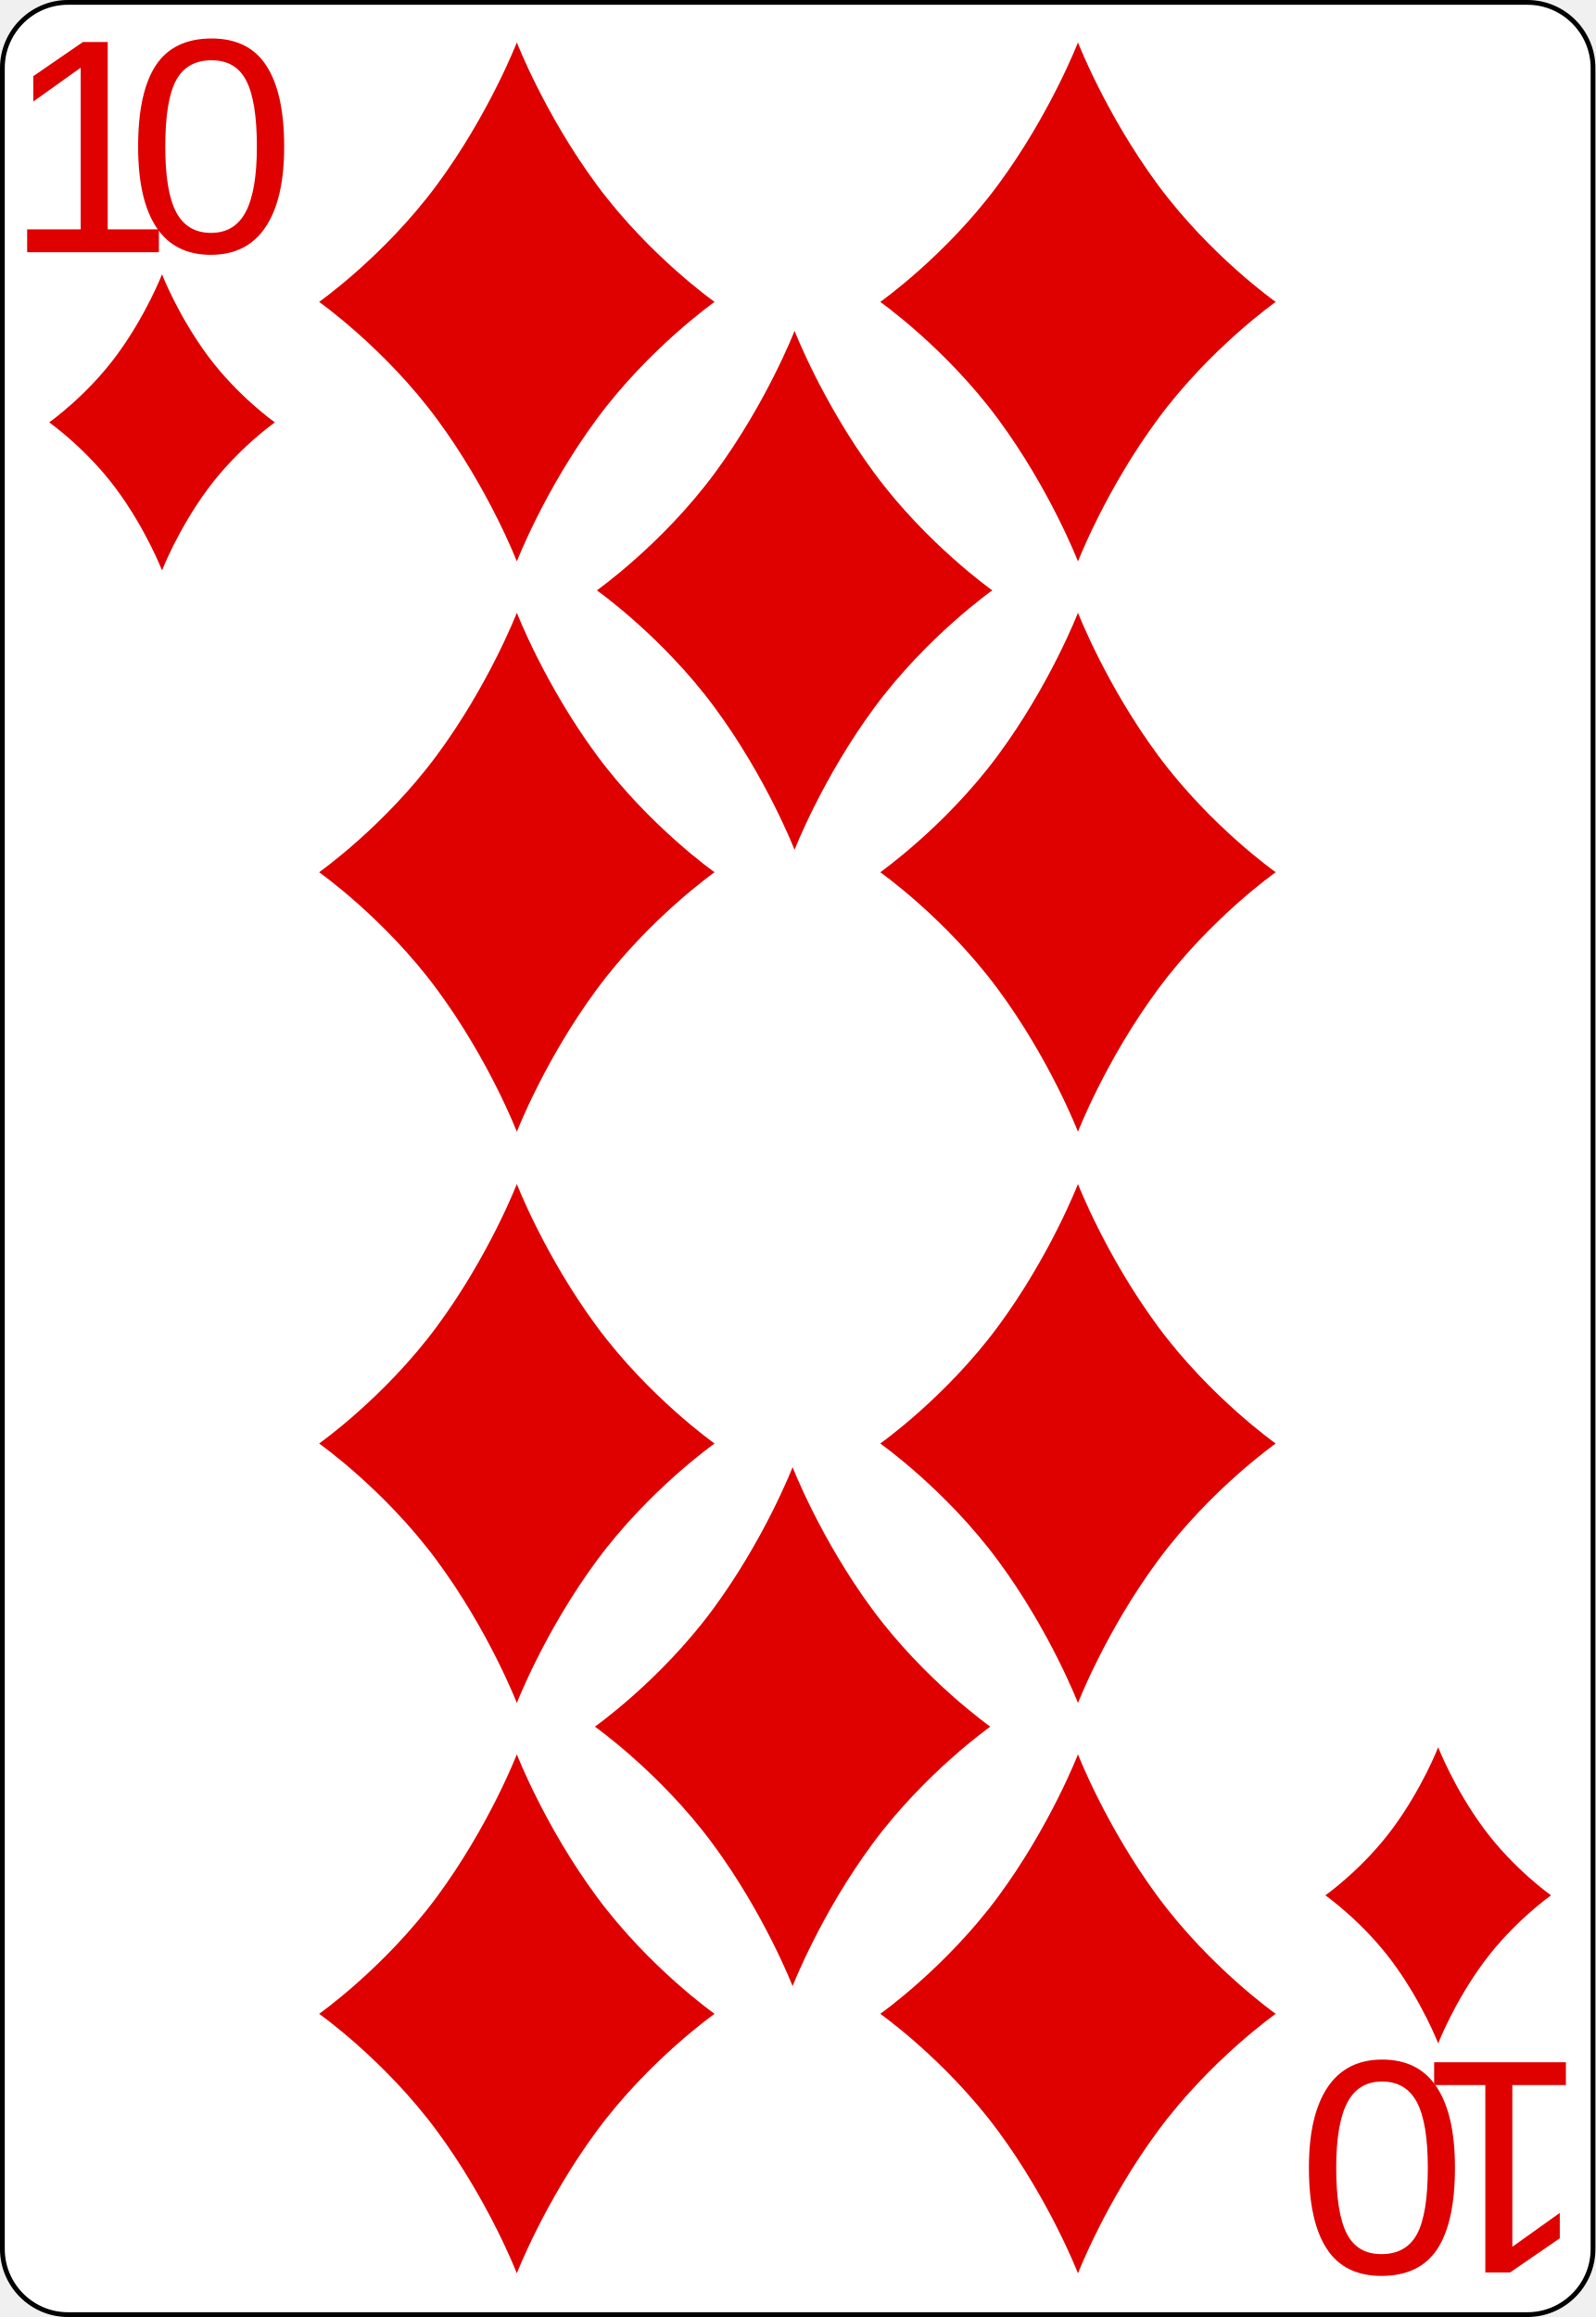
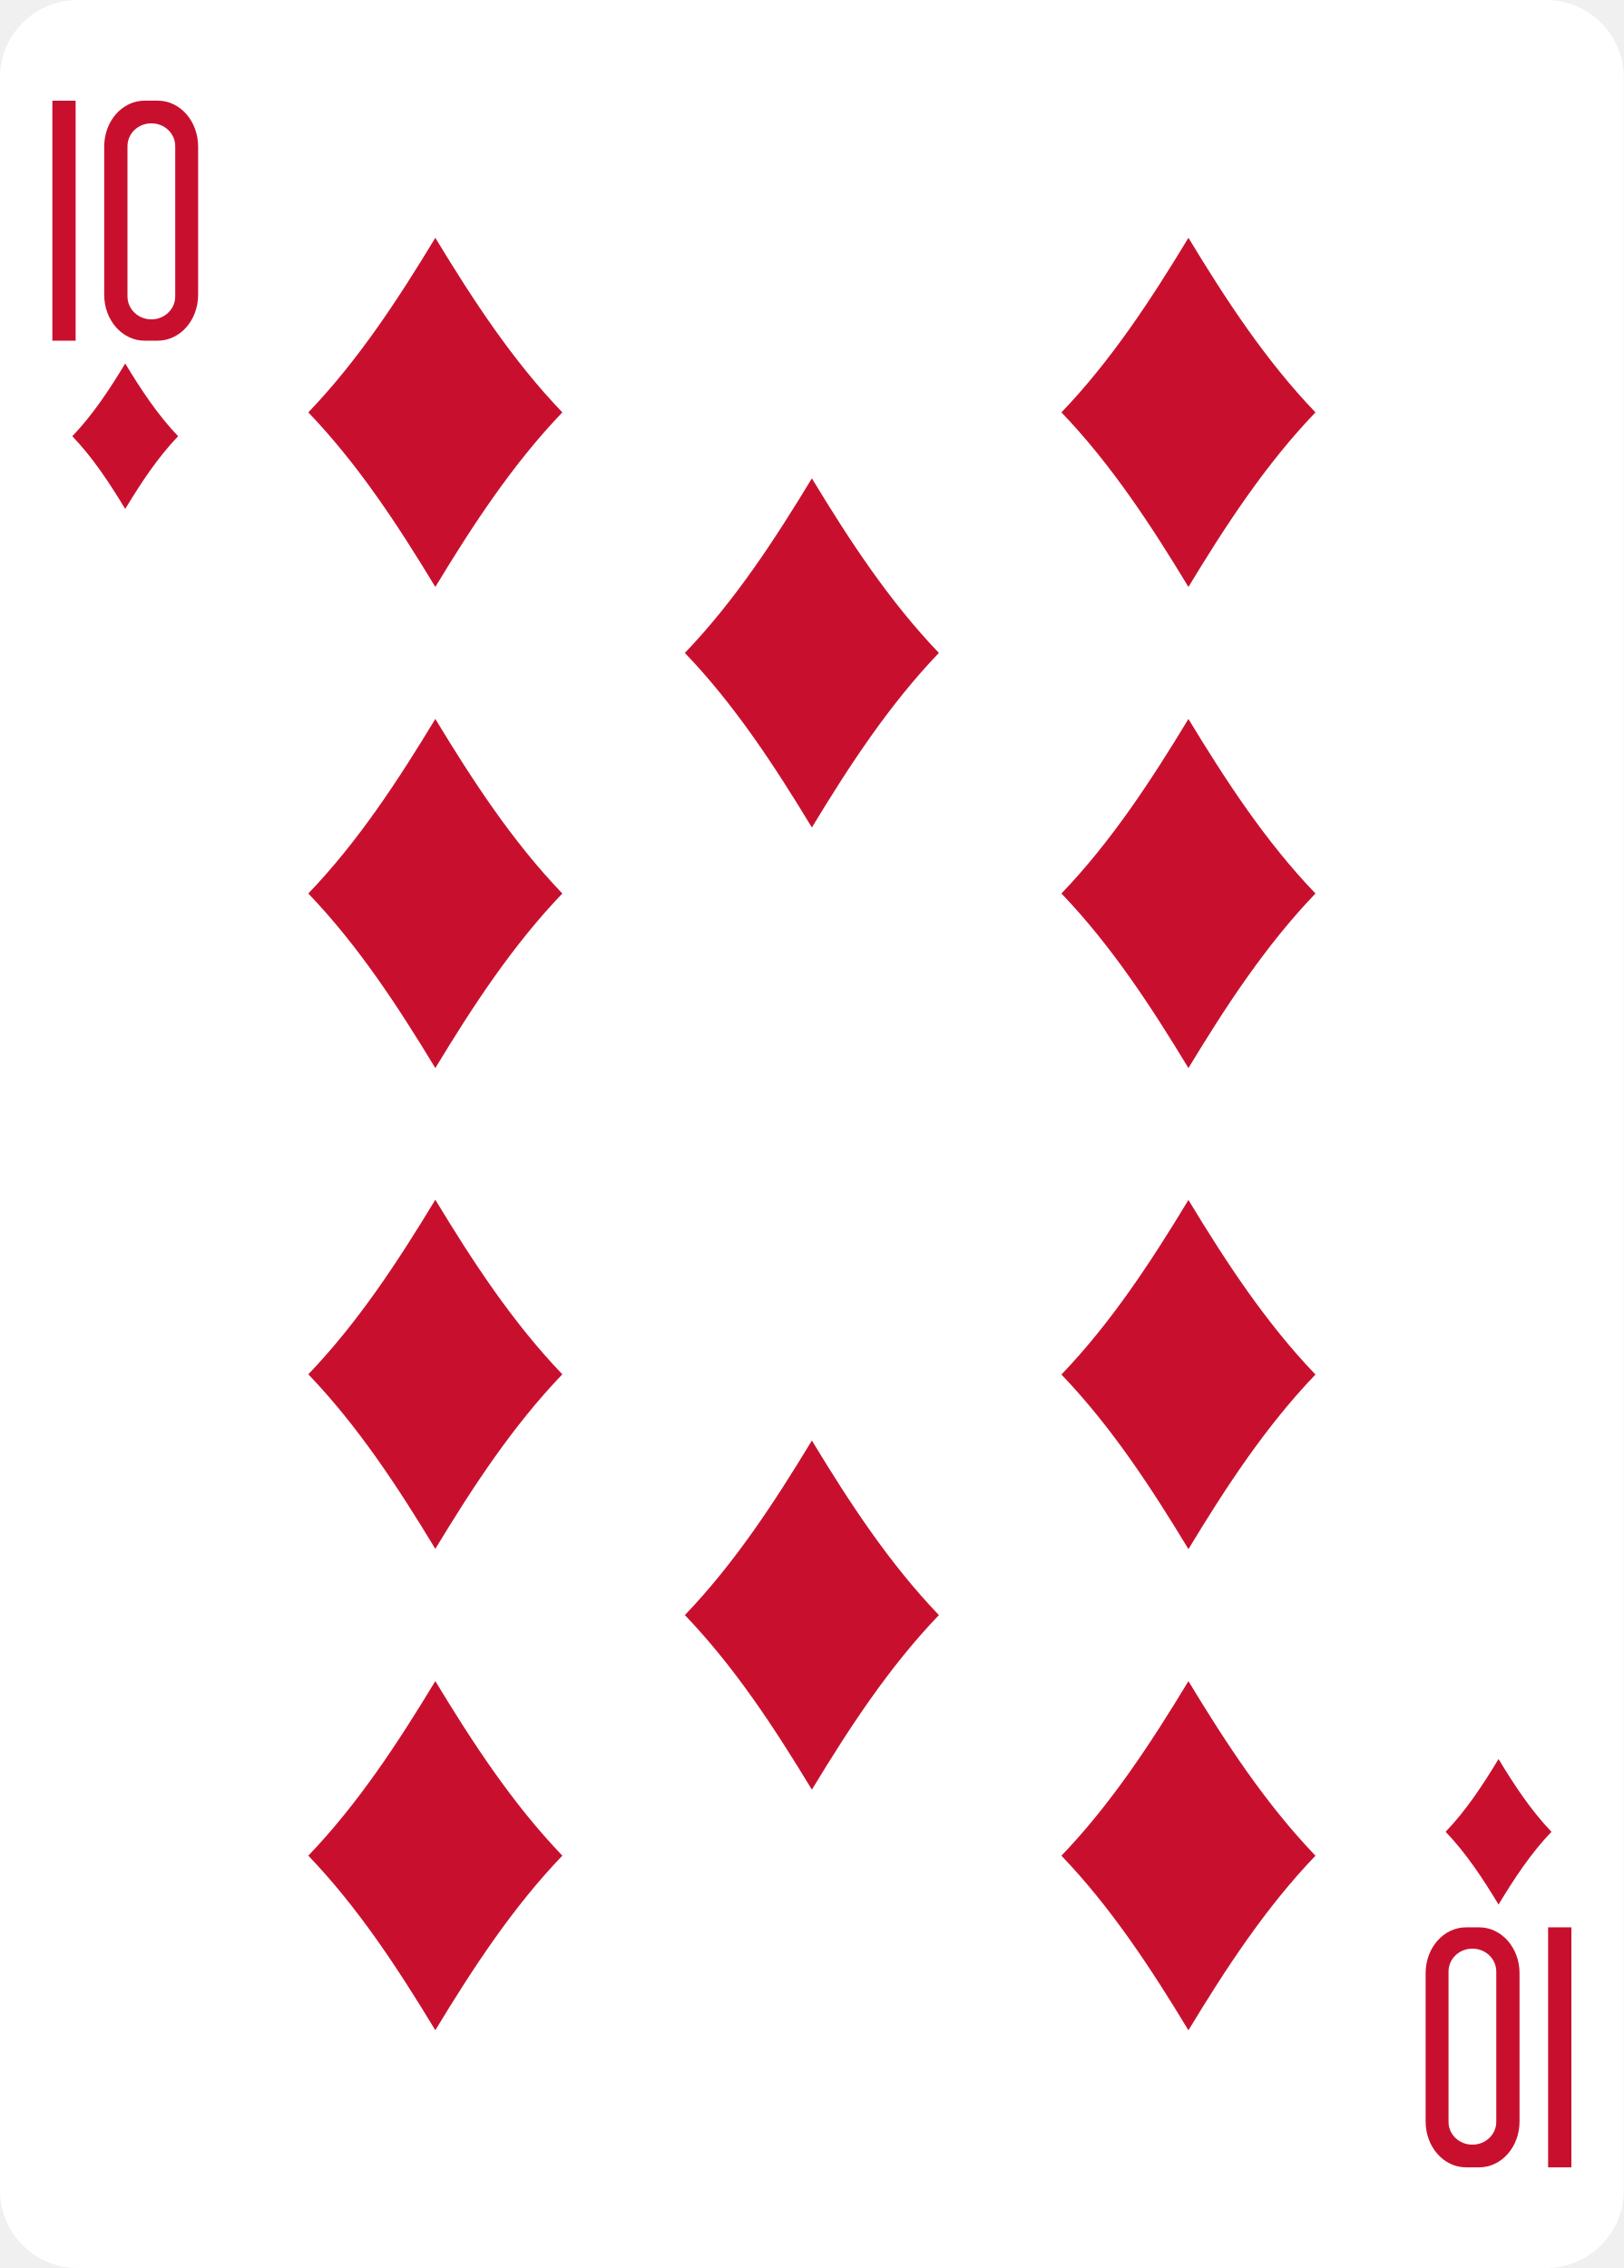
- <svg xmlns="http://www.w3.org/2000/svg" xmlns:xlink="http://www.w3.org/1999/xlink" width="167.087pt" height="242.667pt" viewBox="0 0 167.087 242.667" xml:space="preserve" id="svg2" version="1.1">
-   <defs id="defs41">
-     <radialGradient xlink:href="#linearGradient3773" id="radialGradient3781" cx="-0.158" cy="-8.835" fx="-0.158" fy="-8.835" r="8" gradientTransform="matrix(-1.584269,-0.02349808,0.03071979,-2.477574,-0.2485638,-26.71351)" gradientUnits="userSpaceOnUse" />
-     <linearGradient id="linearGradient3773">
-       <stop style="stop-color:#000000;stop-opacity:1;" offset="0" id="stop3775" />
-       <stop style="stop-color:#000000;stop-opacity:0.649;" offset="1" id="stop3777" />
-     </linearGradient>
-     <radialGradient xlink:href="#linearGradient3773" id="radialGradient3957" cx="-0.158" cy="-8.835" fx="-0.158" fy="-8.835" r="8" gradientTransform="matrix(-1.584269,-0.02349808,0.03071979,-2.477574,-0.2485638,-26.71351)" gradientUnits="userSpaceOnUse" />
-     <linearGradient id="linearGradient3959">
-       <stop style="stop-color:#000000;stop-opacity:1;" offset="0" id="stop3961" />
-       <stop style="stop-color:#000000;stop-opacity:0.649;" offset="1" id="stop3963" />
-     </linearGradient>
-     <radialGradient r="81.903" fy="509.476" fx="168.025" cy="509.476" cx="168.025" gradientTransform="matrix(1.25656,-0.7774064,0.3366382,0.5361257,-221.2021,359.2426)" gradientUnits="userSpaceOnUse" id="radialGradient3975" xlink:href="#linearGradient3784-4" />
-     <linearGradient id="linearGradient3784-4">
-       <stop style="stop-color:#ffffff;stop-opacity:0.435;" offset="0" id="stop3786-8" />
-       <stop style="stop-color:#000000;stop-opacity:0;" offset="1" id="stop3788-6" />
-     </linearGradient>
-     <radialGradient xlink:href="#linearGradient3784-4-5" id="radialGradient3929" gradientUnits="userSpaceOnUse" gradientTransform="matrix(1.25656,-0.7774064,0.3366382,0.5361257,-221.2021,359.2426)" cx="168.025" cy="509.476" fx="168.025" fy="509.476" r="81.903" />
-     <linearGradient id="linearGradient3784-4-5">
-       <stop style="stop-color:#ffffff;stop-opacity:0.489;" offset="0" id="stop3786-8-0" />
-       <stop style="stop-color:#000000;stop-opacity:0;" offset="1" id="stop3788-6-3" />
-     </linearGradient>
-     <radialGradient xlink:href="#linearGradient3784-4-1" id="radialGradient3927" gradientUnits="userSpaceOnUse" gradientTransform="matrix(1.25656,-0.7774064,0.3366382,0.5361257,-221.2021,359.2426)" cx="168.025" cy="509.476" fx="168.025" fy="509.476" r="81.903" />
-     <linearGradient id="linearGradient3784-4-1">
-       <stop style="stop-color:#ffffff;stop-opacity:0.237;" offset="0" id="stop3786-8-03" />
-       <stop style="stop-color:#000000;stop-opacity:0;" offset="1" id="stop3788-6-6" />
-     </linearGradient>
-     <linearGradient id="linearGradient3768">
-       <stop style="stop-color:#df0000;stop-opacity:1;" offset="0" id="stop3770" />
-       <stop style="stop-color:#df0000;stop-opacity:0.672;" offset="1" id="stop3772" />
-     </linearGradient>
-     <linearGradient id="linearGradient3784-4-6">
-       <stop style="stop-color:#ffffff;stop-opacity:0.313;" offset="0" id="stop3786-8-8" />
-       <stop style="stop-color:#000000;stop-opacity:0;" offset="1" id="stop3788-6-8" />
-     </linearGradient>
-     <radialGradient r="81.903" fy="492.632" fx="159.354" cy="492.632" cx="159.354" gradientTransform="matrix(1.089478,-0.715138,0.4464527,0.6562658,-244.9333,290.9185)" gradientUnits="userSpaceOnUse" id="radialGradient4013-8" xlink:href="#linearGradient3784-4-2" />
-     <linearGradient id="linearGradient3784-4-2">
-       <stop style="stop-color:#ffffff;stop-opacity:0.29;" offset="0" id="stop3786-8-1" />
-       <stop style="stop-color:#000000;stop-opacity:0;" offset="1" id="stop3788-6-5" />
-     </linearGradient>
-     <linearGradient id="linearGradient2984">
-       <stop style="stop-color:#df0000;stop-opacity:1;" offset="0" id="stop2986" />
-       <stop style="stop-color:#df0000;stop-opacity:0.641;" offset="1" id="stop2988" />
-     </linearGradient>
-     <linearGradient id="linearGradient3784-4-4">
-       <stop style="stop-color:#ffffff;stop-opacity:0.435;" offset="0" id="stop3786-8-8-2" />
-       <stop style="stop-color:#000000;stop-opacity:0;" offset="1" id="stop3788-6-1" />
-     </linearGradient>
-     <radialGradient r="81.903" fy="511.223" fx="171.487" cy="511.223" cx="171.487" gradientTransform="matrix(1.152989,-0.6739155,0.3948202,0.6754904,-233.6326,270.4008)" gradientUnits="userSpaceOnUse" id="radialGradient3100" xlink:href="#linearGradient3784-4-4" />
-     <radialGradient xlink:href="#linearGradient2984" id="radialGradient3137" gradientUnits="userSpaceOnUse" gradientTransform="matrix(-1.122416,0.00551393,-0.00908973,-1.85031,-0.0293938,-10.2277)" cx="1.6632675e-13" cy="-3.234" fx="1.6632675e-13" fy="-3.234" r="8" />
-   </defs>
-   <g id="Layer_x0020_1" style="fill-rule:nonzero;clip-rule:nonzero;stroke:#000000;stroke-miterlimit:4;">
-     <path style="fill:#FFFFFF;stroke-width:0.5;" d="M166.837,235.548c0,3.777-3.087,6.869-6.871,6.869H7.111c-3.775,0-6.861-3.092-6.861-6.869V7.12C0.25,3.343,3.336,0.25,7.111,0.25h152.855    c3.784,0,6.871,3.093,6.871,6.87v228.428z" id="path5" />
-     <g style="stroke:none;" id="g7">
-       <g id="g9">
- 				
- 			</g>
-     </g>
-     <g id="g15">
- 			
- 		</g>
-     <g id="g19">
- 			
- 		</g>
-     <g style="stroke:none;" id="g23">
-       <g id="g25">
- 				
- 			</g>
-     </g>
-     <g style="stroke:none;" id="g31">
-       <g id="g33">
- 				
- 			</g>
+ <svg xmlns="http://www.w3.org/2000/svg" width="63mm" height="88mm" viewBox="0 0 238.111 332.599" version="1.1" id="svg8">
+   <defs id="defs2" />
+   <g id="layer1" transform="translate(-1176.397,-1075.635)">
+     <g transform="matrix(1.06667,0,0,1.06667,-1854.08,1108.11)" id="DIAMOND-10">
+       <g style="display:inline" id="g7028-7" transform="translate(2580.63,-400.721)">
+         <rect ry="10.664" rx="10.678" style="display:inline;fill:#ffffff;fill-opacity:1;stroke:none;stroke-width:1.001;stroke-miterlimit:4;stroke-dasharray:none;stroke-opacity:1" id="rect7030-4" width="223.228" height="311.811" x="260.433" y="370.276" />
+       </g>
+       <path id="path7062-5" d="m 2858.278,39.528 c -2.161,-3.569 -4.434,-7.037 -7.275,-10 2.841,-2.963 5.114,-6.431 7.275,-10 2.161,3.569 4.434,7.037 7.275,10 -2.841,2.963 -5.114,6.431 -7.275,10 z" style="display:inline;opacity:1;fill:#c8102e;fill-opacity:1" />
+       <path id="path7064-0" d="m 3004.442,50.25 c -5.186,-8.565 -10.643,-16.889 -17.461,-24 6.819,-7.111 12.275,-15.435 17.461,-24 5.186,8.565 10.642,16.889 17.461,24 -6.819,7.111 -12.275,15.435 -17.461,24 z" style="display:inline;opacity:1;fill:#c8102e;fill-opacity:1" />
+       <path style="display:inline;opacity:1;fill:#c8102e;fill-opacity:1" d="m 3047.073,231.393 c -2.161,-3.569 -4.434,-7.037 -7.275,-10 2.841,-2.963 5.114,-6.431 7.275,-10 2.161,3.569 4.434,7.037 7.275,10 -2.841,2.963 -5.114,6.431 -7.275,10 z" id="path7066-9" />
+       <path id="path7068-2" d="m 2900.909,50.25 c -5.186,-8.565 -10.643,-16.889 -17.461,-24 6.819,-7.111 12.275,-15.435 17.461,-24 5.186,8.565 10.642,16.889 17.461,24 -6.819,7.111 -12.275,15.435 -17.461,24 z" style="display:inline;opacity:1;fill:#c8102e;fill-opacity:1" />
+       <path id="path7070-0" d="m 3004.442,116.397 c -5.186,-8.565 -10.643,-16.889 -17.461,-24 6.819,-7.111 12.275,-15.435 17.461,-24 5.186,8.565 10.642,16.889 17.461,24 -6.819,7.111 -12.275,15.435 -17.461,24 z" style="display:inline;opacity:1;fill:#c8102e;fill-opacity:1" />
+       <path style="display:inline;opacity:1;fill:#c8102e;fill-opacity:1" d="m 2900.909,116.397 c -5.186,-8.565 -10.643,-16.889 -17.461,-24 6.819,-7.111 12.275,-15.435 17.461,-24 5.186,8.565 10.642,16.889 17.461,24 -6.819,7.111 -12.275,15.435 -17.461,24 z" id="path7072-0" />
+       <path style="display:inline;opacity:1;fill:#c8102e;fill-opacity:1" d="m 2952.675,83.32 c -5.186,-8.565 -10.643,-16.889 -17.461,-24 6.819,-7.111 12.275,-15.435 17.461,-24 5.186,8.565 10.642,16.889 17.461,24 -6.819,7.111 -12.275,15.435 -17.461,24 z" id="path7074-4" />
+       <path style="display:inline;opacity:1;fill:#c8102e;fill-opacity:1" d="m 2900.909,248.676 c -5.186,-8.565 -10.643,-16.889 -17.461,-24 6.819,-7.111 12.275,-15.435 17.461,-24 5.186,8.565 10.642,16.889 17.461,24 -6.819,7.111 -12.275,15.435 -17.461,24 z" id="path7084-9" />
+       <path style="display:inline;opacity:1;fill:#c8102e;fill-opacity:1" d="m 3004.442,248.683 c -5.186,-8.565 -10.643,-16.889 -17.461,-24 6.819,-7.111 12.275,-15.435 17.461,-24 5.186,8.565 10.642,16.889 17.461,24 -6.819,7.111 -12.275,15.435 -17.461,24 z" id="path7086-7" />
+       <path style="display:inline;opacity:1;fill:#c8102e;fill-opacity:1" d="m 3004.442,182.53 c -5.186,-8.565 -10.643,-16.889 -17.461,-24 6.819,-7.111 12.275,-15.435 17.461,-24 5.186,8.565 10.642,16.889 17.461,24 -6.819,7.111 -12.275,15.435 -17.461,24 z" id="path7088-6" />
+       <path id="path7090-8" d="m 2900.909,182.497 c -5.186,-8.565 -10.643,-16.889 -17.461,-24 6.819,-7.111 12.275,-15.435 17.461,-24 5.186,8.565 10.642,16.889 17.461,24 -6.819,7.111 -12.275,15.435 -17.461,24 z" style="display:inline;opacity:1;fill:#c8102e;fill-opacity:1" />
+       <path id="path7092-79" d="m 2952.675,215.601 c -5.186,-8.565 -10.643,-16.889 -17.461,-24 6.819,-7.111 12.275,-15.435 17.461,-24 5.186,8.565 10.642,16.889 17.461,24 -6.819,7.111 -12.275,15.435 -17.461,24 z" style="display:inline;opacity:1;fill:#c8102e;fill-opacity:1" />
+       <g transform="matrix(1,0,0,0.99998,1809.68,-538.726)" style="opacity:1;fill:#d40000;fill-opacity:1" id="g8345-9-6-9-5">
+         <path style="fill:#c8102e;fill-opacity:1" id="path31-8-2-5-6" d="m 1038.583,555.13 v -33 h 3.199 v 33 z m 0,0" />
+         <path style="fill:#c8102e;fill-opacity:1" id="path33-2-0-3-1" d="m 1051.264,522.129 c -3.079,0 -5.554,2.813 -5.554,6.306 v 20.389 c 0,3.494 2.476,6.305 5.554,6.305 h 1.797 c 3.079,0 5.559,-2.811 5.559,-6.305 v -20.389 c 0,-3.494 -2.481,-6.306 -5.559,-6.306 z m 0.929,3.12 c 1.818,0 3.28,1.395 3.28,3.139 v 20.659 c 0,1.744 -1.462,3.152 -3.28,3.152 -1.818,0 -3.285,-1.408 -3.285,-3.152 v -20.659 c 0,-1.743 1.467,-3.139 3.285,-3.139 z m 0,0" />
+       </g>
+       <g transform="matrix(-1,0,0,-0.99998,4095.67,789.647)" style="opacity:1;fill:#d40000;fill-opacity:1" id="g8345-5-0-8-9">
+         <path style="fill:#c8102e;fill-opacity:1" id="path31-1-3-1-4" d="m 1038.583,555.13 v -33 h 3.199 v 33 z m 0,0" />
+         <path style="fill:#c8102e;fill-opacity:1" id="path33-5-5-1-9" d="m 1051.264,522.129 c -3.079,0 -5.554,2.813 -5.554,6.306 v 20.389 c 0,3.494 2.476,6.305 5.554,6.305 h 1.797 c 3.079,0 5.559,-2.811 5.559,-6.305 v -20.389 c 0,-3.494 -2.481,-6.306 -5.559,-6.306 z m 0.929,3.12 c 1.818,0 3.28,1.395 3.28,3.139 v 20.659 c 0,1.744 -1.462,3.152 -3.28,3.152 -1.818,0 -3.285,-1.408 -3.285,-3.152 v -20.659 c 0,-1.743 1.467,-3.139 3.285,-3.139 z m 0,0" />
+       </g>
    </g>
  </g>
-   <text xml:space="preserve" style="font-size:32px;font-style:normal;font-weight:normal;line-height:125%;letter-spacing:0px;word-spacing:0px;fill:#df0000;fill-opacity:1;stroke:none;font-family:Bitstream Vera Sans" x="0.408" y="26.413" id="text3788">
-     <tspan id="tspan3790" x="0.408" y="26.413" style="font-style:normal;font-variant:normal;font-weight:normal;font-stretch:normal;fill:#df0000;fill-opacity:1;font-family:Arial;-inkscape-font-specification:Arial">1</tspan>
-   </text>
-   <g transform="matrix(1.476906,0,0,1.476906,16.9681,44.23616)" id="layer1-2-6">
-     <path style="fill:#df0000" id="dl-6" d="M 3.243,-4.725 C 1.126,-7.589 0,-10.5 0,-10.5 c 0,0 -1.126,2.911 -3.243,5.775 C -5.361,-1.862 -8,0 -8,0 -8,0 -5.361,1.861 -3.243,4.726 -1.126,7.589 0,10.5 0,10.5 0,10.5 1.126,7.589 3.243,4.726 5.361,1.861 8,0 8,0 8,0 5.361,-1.862 3.243,-4.725 z" />
+   <g id="g862-0" transform="translate(-381.6101,151.914)">
+     <rect style="opacity:1;vector-effect:none;fill:#006614;fill-opacity:1;stroke:none;stroke-width:1.748;stroke-linecap:butt;stroke-linejoin:miter;stroke-miterlimit:4;stroke-dasharray:none;stroke-dashoffset:0;stroke-opacity:1" id="rect22845-2-8" width="1659.913" height="794.398" x="-356.473" y="-1029.682" rx="144.482" ry="124.682" />
+     <text id="text5630-0-9" y="-935.813" x="472.194" style="font-style:normal;font-variant:normal;font-weight:normal;font-stretch:normal;font-size:42.667px;line-height:125%;font-family:Carlito;-inkscape-font-specification:'Carlito, Normal';text-align:center;letter-spacing:0px;word-spacing:0px;writing-mode:lr-tb;text-anchor:middle;fill:#ffffff;fill-opacity:1;stroke:none;stroke-width:1.067px;stroke-linecap:butt;stroke-linejoin:miter;stroke-opacity:1" xml:space="preserve">
+       <tspan style="font-style:normal;font-variant:normal;font-weight:normal;font-stretch:normal;font-size:48px;line-height:125%;font-family:Carlito;-inkscape-font-specification:'Carlito, Normal';text-align:center;writing-mode:lr-tb;text-anchor:middle;fill:#ffffff;fill-opacity:1;stroke-width:1.067px" id="tspan4923-1" y="-935.813" x="472.194">Single Playing Card from:</tspan>
+       <tspan style="font-style:normal;font-variant:normal;font-weight:normal;font-stretch:normal;font-size:48px;line-height:125%;font-family:Carlito;-inkscape-font-specification:'Carlito, Normal';text-align:center;writing-mode:lr-tb;text-anchor:middle;fill:#ffffff;fill-opacity:1;stroke-width:1.067px" id="tspan5035-8" y="-875.813" x="472.194">Standard Edition - Color Set - Bordered </tspan>
+       <tspan y="-820.48" x="472.194" id="tspan12311-7" />
+       <tspan style="font-style:normal;font-variant:normal;font-weight:normal;font-stretch:normal;font-size:48px;line-height:125%;font-family:Carlito;-inkscape-font-specification:'Carlito, Normal';text-align:center;writing-mode:lr-tb;text-anchor:middle;fill:#ffaaaa;fill-opacity:1;stroke-width:1.067px" id="tspan4927-1" y="-762.48" x="472.194">Copyright 2011, 2020 - Chris Aguilar - conjurenation@gmail.com</tspan>
+       <tspan id="tspan12344-3" y="-707.147" x="472.194" />
+       <tspan style="font-style:normal;font-variant:normal;font-weight:normal;font-stretch:normal;font-size:48px;line-height:125%;font-family:Carlito;-inkscape-font-specification:'Carlito, Normal';text-align:center;writing-mode:lr-tb;text-anchor:middle;fill:#ffffff;fill-opacity:1;stroke-width:1.067px" id="tspan4931-2" y="-649.147" x="472.194">https://totalnonsense.com/open-source-vector-playing-cards/</tspan>
+       <tspan id="tspan4929-3" y="-593.813" x="472.194" />
+       <tspan style="font-style:normal;font-variant:normal;font-weight:normal;font-stretch:normal;font-size:48px;line-height:125%;font-family:Carlito;-inkscape-font-specification:'Carlito, Normal';text-align:center;writing-mode:lr-tb;text-anchor:middle;fill:#ffaaaa;fill-opacity:1;stroke-width:1.067px" id="tspan4919-5" y="-535.813" x="472.194">Licensed under:</tspan>
+       <tspan id="tspan1594-5-6" style="font-style:normal;font-variant:normal;font-weight:normal;font-stretch:normal;font-size:48px;line-height:125%;font-family:Carlito;-inkscape-font-specification:'Carlito, Normal';text-align:center;writing-mode:lr-tb;text-anchor:middle;fill:#ffaaaa;fill-opacity:1;stroke-width:1.067px" y="-475.813" x="472.194">LGPL 3.0</tspan>
+       <tspan style="font-style:normal;font-variant:normal;font-weight:normal;font-stretch:normal;font-size:48px;line-height:125%;font-family:Carlito;-inkscape-font-specification:'Carlito, Normal';text-align:center;writing-mode:lr-tb;text-anchor:middle;fill:#ffaaaa;fill-opacity:1;stroke-width:1.067px" y="-415.813" x="472.194" id="tspan12253-3-1">https://www.gnu.org/licenses/lgpl-3.0.html</tspan>
+       <tspan id="tspan5031-6" y="-360.48" x="472.194" />
+       <tspan style="font-style:normal;font-variant:normal;font-weight:normal;font-stretch:normal;font-size:48px;line-height:125%;font-family:Carlito;-inkscape-font-specification:'Carlito, Normal';text-align:center;writing-mode:lr-tb;text-anchor:middle;fill:#ffffff;fill-opacity:1;stroke-width:1.067px" id="tspan5033-1" y="-302.48" x="472.194">Each Card Measures (63mm x 88mm)</tspan>
+       <tspan id="tspan5634-6-0" y="-247.147" x="472.194" />
+     </text>
  </g>
-   <g transform="matrix(1.476906,0,0,1.476906,150.6209,198.5035)" id="layer1-2-6-4">
-     <path style="fill:#df0000" id="dl-6-9" d="M 3.243,-4.725 C 1.126,-7.589 0,-10.5 0,-10.5 c 0,0 -1.126,2.911 -3.243,5.775 C -5.361,-1.862 -8,0 -8,0 -8,0 -5.361,1.861 -3.243,4.726 -1.126,7.589 0,10.5 0,10.5 0,10.5 1.126,7.589 3.243,4.726 5.361,1.861 8,0 8,0 8,0 5.361,-1.862 3.243,-4.725 z" />
-   </g>
-   <g transform="matrix(2.588291,0,0,2.588291,54.12873,210.9147)" id="layer1-2-6-8-8">
-     <path style="fill:#df0000" id="dl-6-8-8" d="M 3.243,-4.725 C 1.126,-7.589 0,-10.5 0,-10.5 c 0,0 -1.126,2.911 -3.243,5.775 C -5.361,-1.862 -8,0 -8,0 -8,0 -5.361,1.861 -3.243,4.726 -1.126,7.589 0,10.5 0,10.5 0,10.5 1.126,7.589 3.243,4.726 5.361,1.861 8,0 8,0 8,0 5.361,-1.862 3.243,-4.725 z" />
-   </g>
-   <g transform="matrix(2.588291,0,0,2.588291,54.12873,31.61954)" id="layer1-2-6-8-2-4">
-     <path style="fill:#df0000" id="dl-6-8-6-3" d="M 3.243,-4.725 C 1.126,-7.589 0,-10.5 0,-10.5 c 0,0 -1.126,2.911 -3.243,5.775 C -5.361,-1.862 -8,0 -8,0 -8,0 -5.361,1.861 -3.243,4.726 -1.126,7.589 0,10.5 0,10.5 0,10.5 1.126,7.589 3.243,4.726 5.361,1.861 8,0 8,0 8,0 5.361,-1.862 3.243,-4.725 z" />
-   </g>
-   <g transform="matrix(2.588291,0,0,2.588291,54.12873,151.1827)" id="layer1-2-6-8-2-8-1">
-     <path style="fill:#df0000" id="dl-6-8-6-8-4" d="M 3.243,-4.725 C 1.126,-7.589 0,-10.5 0,-10.5 c 0,0 -1.126,2.911 -3.243,5.775 C -5.361,-1.862 -8,0 -8,0 -8,0 -5.361,1.861 -3.243,4.726 -1.126,7.589 0,10.5 0,10.5 0,10.5 1.126,7.589 3.243,4.726 5.361,1.861 8,0 8,0 8,0 5.361,-1.862 3.243,-4.725 z" />
-   </g>
-   <g transform="matrix(2.588291,0,0,2.588291,54.12873,91.35154)" id="layer1-2-6-8-2-8-1-4">
-     <path style="fill:#df0000" id="dl-6-8-6-8-4-9" d="M 3.243,-4.725 C 1.126,-7.589 0,-10.5 0,-10.5 c 0,0 -1.126,2.911 -3.243,5.775 C -5.361,-1.862 -8,0 -8,0 -8,0 -5.361,1.861 -3.243,4.726 -1.126,7.589 0,10.5 0,10.5 0,10.5 1.126,7.589 3.243,4.726 5.361,1.861 8,0 8,0 8,0 5.361,-1.862 3.243,-4.725 z" />
-   </g>
-   <g transform="matrix(2.588291,0,0,2.588291,112.8959,210.9147)" id="layer1-2-6-8-8-9">
-     <path style="fill:#df0000" id="dl-6-8-8-4" d="M 3.243,-4.725 C 1.126,-7.589 0,-10.5 0,-10.5 c 0,0 -1.126,2.911 -3.243,5.775 C -5.361,-1.862 -8,0 -8,0 -8,0 -5.361,1.861 -3.243,4.726 -1.126,7.589 0,10.5 0,10.5 0,10.5 1.126,7.589 3.243,4.726 5.361,1.861 8,0 8,0 8,0 5.361,-1.862 3.243,-4.725 z" />
-   </g>
-   <g transform="matrix(2.588291,0,0,2.588291,112.8959,31.61955)" id="layer1-2-6-8-2-4-9">
-     <path style="fill:#df0000" id="dl-6-8-6-3-0" d="M 3.243,-4.725 C 1.126,-7.589 0,-10.5 0,-10.5 c 0,0 -1.126,2.911 -3.243,5.775 C -5.361,-1.862 -8,0 -8,0 -8,0 -5.361,1.861 -3.243,4.726 -1.126,7.589 0,10.5 0,10.5 0,10.5 1.126,7.589 3.243,4.726 5.361,1.861 8,0 8,0 8,0 5.361,-1.862 3.243,-4.725 z" />
-   </g>
-   <g transform="matrix(2.588291,0,0,2.588291,112.8959,151.1827)" id="layer1-2-6-8-2-8-1-9">
-     <path style="fill:#df0000" id="dl-6-8-6-8-4-1" d="M 3.243,-4.725 C 1.126,-7.589 0,-10.5 0,-10.5 c 0,0 -1.126,2.911 -3.243,5.775 C -5.361,-1.862 -8,0 -8,0 -8,0 -5.361,1.861 -3.243,4.726 -1.126,7.589 0,10.5 0,10.5 0,10.5 1.126,7.589 3.243,4.726 5.361,1.861 8,0 8,0 8,0 5.361,-1.862 3.243,-4.725 z" />
-   </g>
-   <g transform="matrix(2.588291,0,0,2.588291,112.8959,91.35154)" id="layer1-2-6-8-2-8-1-4-7">
-     <path style="fill:#df0000" id="dl-6-8-6-8-4-9-7" d="M 3.243,-4.725 C 1.126,-7.589 0,-10.5 0,-10.5 c 0,0 -1.126,2.911 -3.243,5.775 C -5.361,-1.862 -8,0 -8,0 -8,0 -5.361,1.861 -3.243,4.726 -1.126,7.589 0,10.5 0,10.5 0,10.5 1.126,7.589 3.243,4.726 5.361,1.861 8,0 8,0 8,0 5.361,-1.862 3.243,-4.725 z" />
-   </g>
-   <g transform="matrix(2.588291,0,0,2.588291,83.21339,61.82895)" id="layer1-2-6-8-2-4-8">
-     <path style="fill:#df0000" id="dl-6-8-6-3-5" d="M 3.243,-4.725 C 1.126,-7.589 0,-10.5 0,-10.5 c 0,0 -1.126,2.911 -3.243,5.775 C -5.361,-1.862 -8,0 -8,0 -8,0 -5.361,1.861 -3.243,4.726 -1.126,7.589 0,10.5 0,10.5 0,10.5 1.126,7.589 3.243,4.726 5.361,1.861 8,0 8,0 8,0 5.361,-1.862 3.243,-4.725 z" />
-   </g>
-   <g transform="matrix(2.588291,0,0,2.588291,83.00803,180.8381)" id="layer1-2-6-8-2-4-8-8">
-     <path style="fill:#df0000" id="dl-6-8-6-3-5-8" d="M 3.243,-4.725 C 1.126,-7.589 0,-10.5 0,-10.5 c 0,0 -1.126,2.911 -3.243,5.775 C -5.361,-1.862 -8,0 -8,0 -8,0 -5.361,1.861 -3.243,4.726 -1.126,7.589 0,10.5 0,10.5 0,10.5 1.126,7.589 3.243,4.726 5.361,1.861 8,0 8,0 8,0 5.361,-1.862 3.243,-4.725 z" />
-   </g>
-   <text xml:space="preserve" style="font-size:32px;font-style:normal;font-weight:normal;line-height:125%;letter-spacing:0px;word-spacing:0px;fill:#df0000;fill-opacity:1;stroke:none;font-family:Bitstream Vera Sans" x="13.216" y="26.376" id="text3788-43">
-     <tspan id="tspan3790-1" x="13.216" y="26.376" style="font-style:normal;font-variant:normal;font-weight:normal;font-stretch:normal;fill:#df0000;fill-opacity:1;font-family:Arial;-inkscape-font-specification:Arial">0</tspan>
-   </text>
-   <text xml:space="preserve" style="font-size:32px;font-style:normal;font-weight:normal;line-height:125%;letter-spacing:0px;word-spacing:0px;fill:#df0000;fill-opacity:1;stroke:none;font-family:Bitstream Vera Sans" x="-166.435" y="-215.984" id="text3788-4" transform="scale(-1,-1)">
-     <tspan id="tspan3790-9" x="-166.435" y="-215.984" style="font-style:normal;font-variant:normal;font-weight:normal;font-stretch:normal;fill:#df0000;fill-opacity:1;font-family:Arial;-inkscape-font-specification:Arial">1</tspan>
-   </text>
-   <text xml:space="preserve" style="font-size:32px;font-style:normal;font-weight:normal;line-height:125%;letter-spacing:0px;word-spacing:0px;fill:#df0000;fill-opacity:1;stroke:none;font-family:Bitstream Vera Sans" x="-153.627" y="-216.021" id="text3788-43-2" transform="scale(-1,-1)">
-     <tspan id="tspan3790-1-0" x="-153.627" y="-216.021" style="font-style:normal;font-variant:normal;font-weight:normal;font-stretch:normal;fill:#df0000;fill-opacity:1;font-family:Arial;-inkscape-font-specification:Arial">0</tspan>
-   </text>
</svg>
